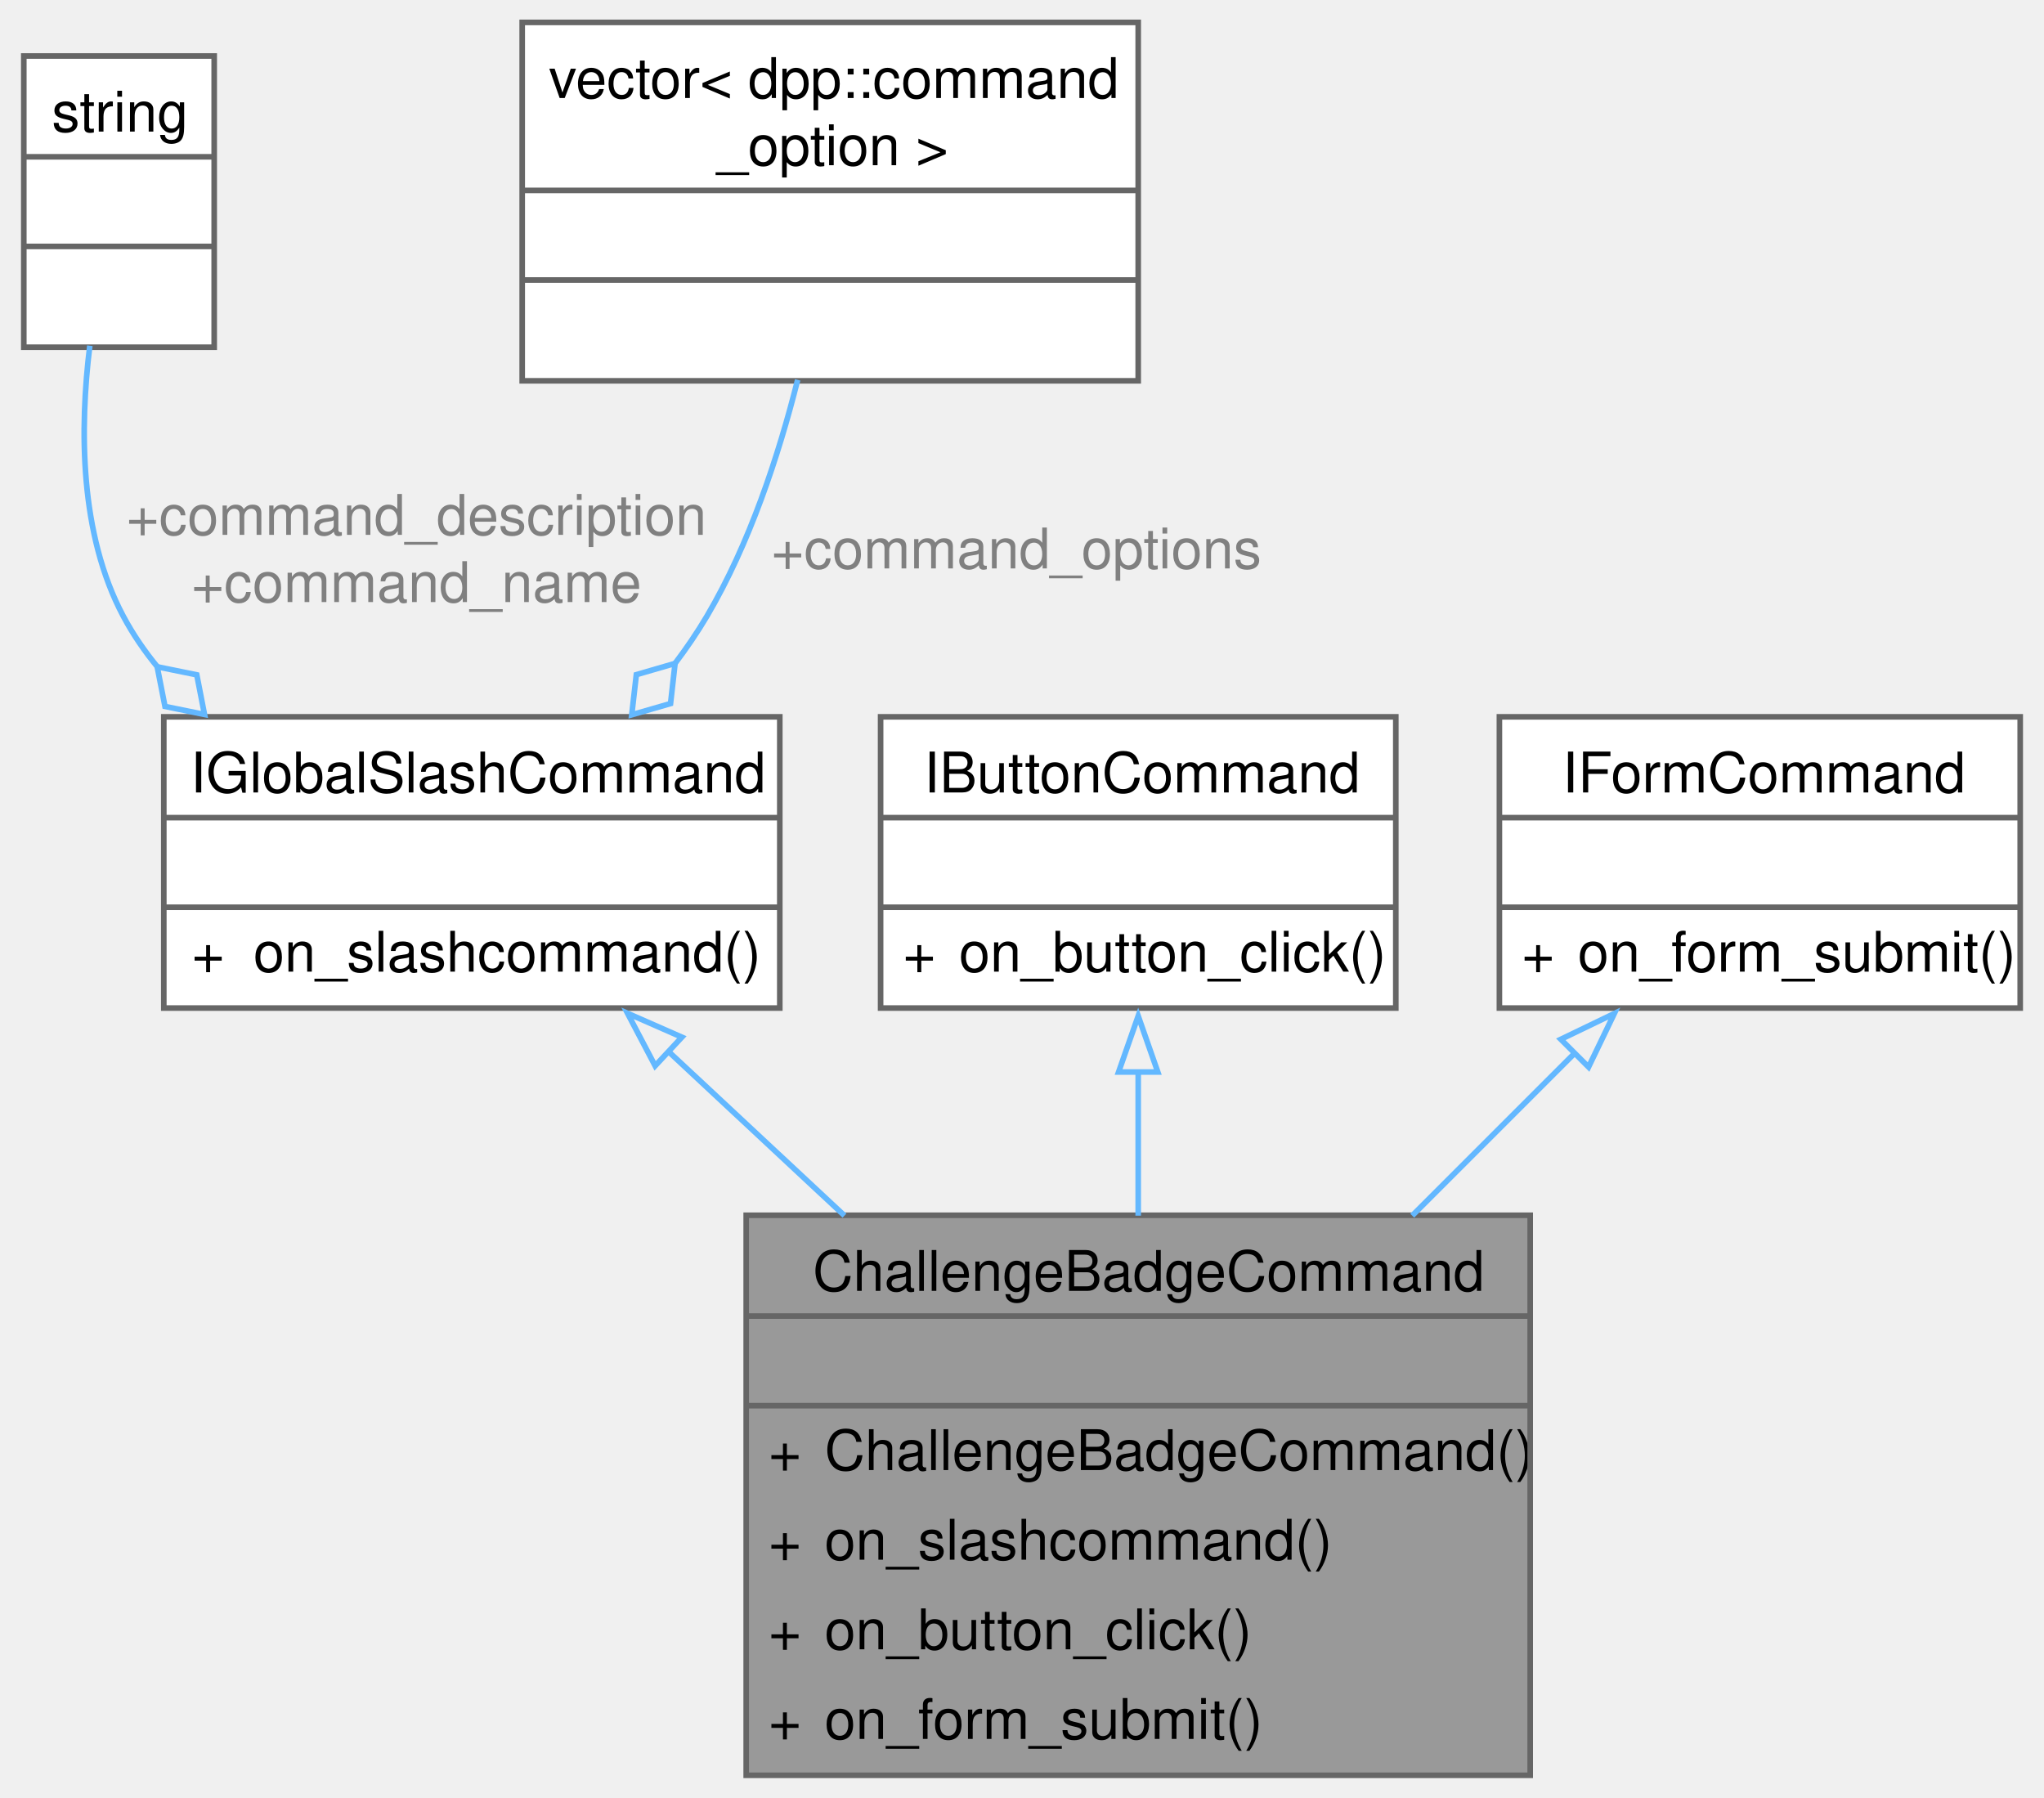
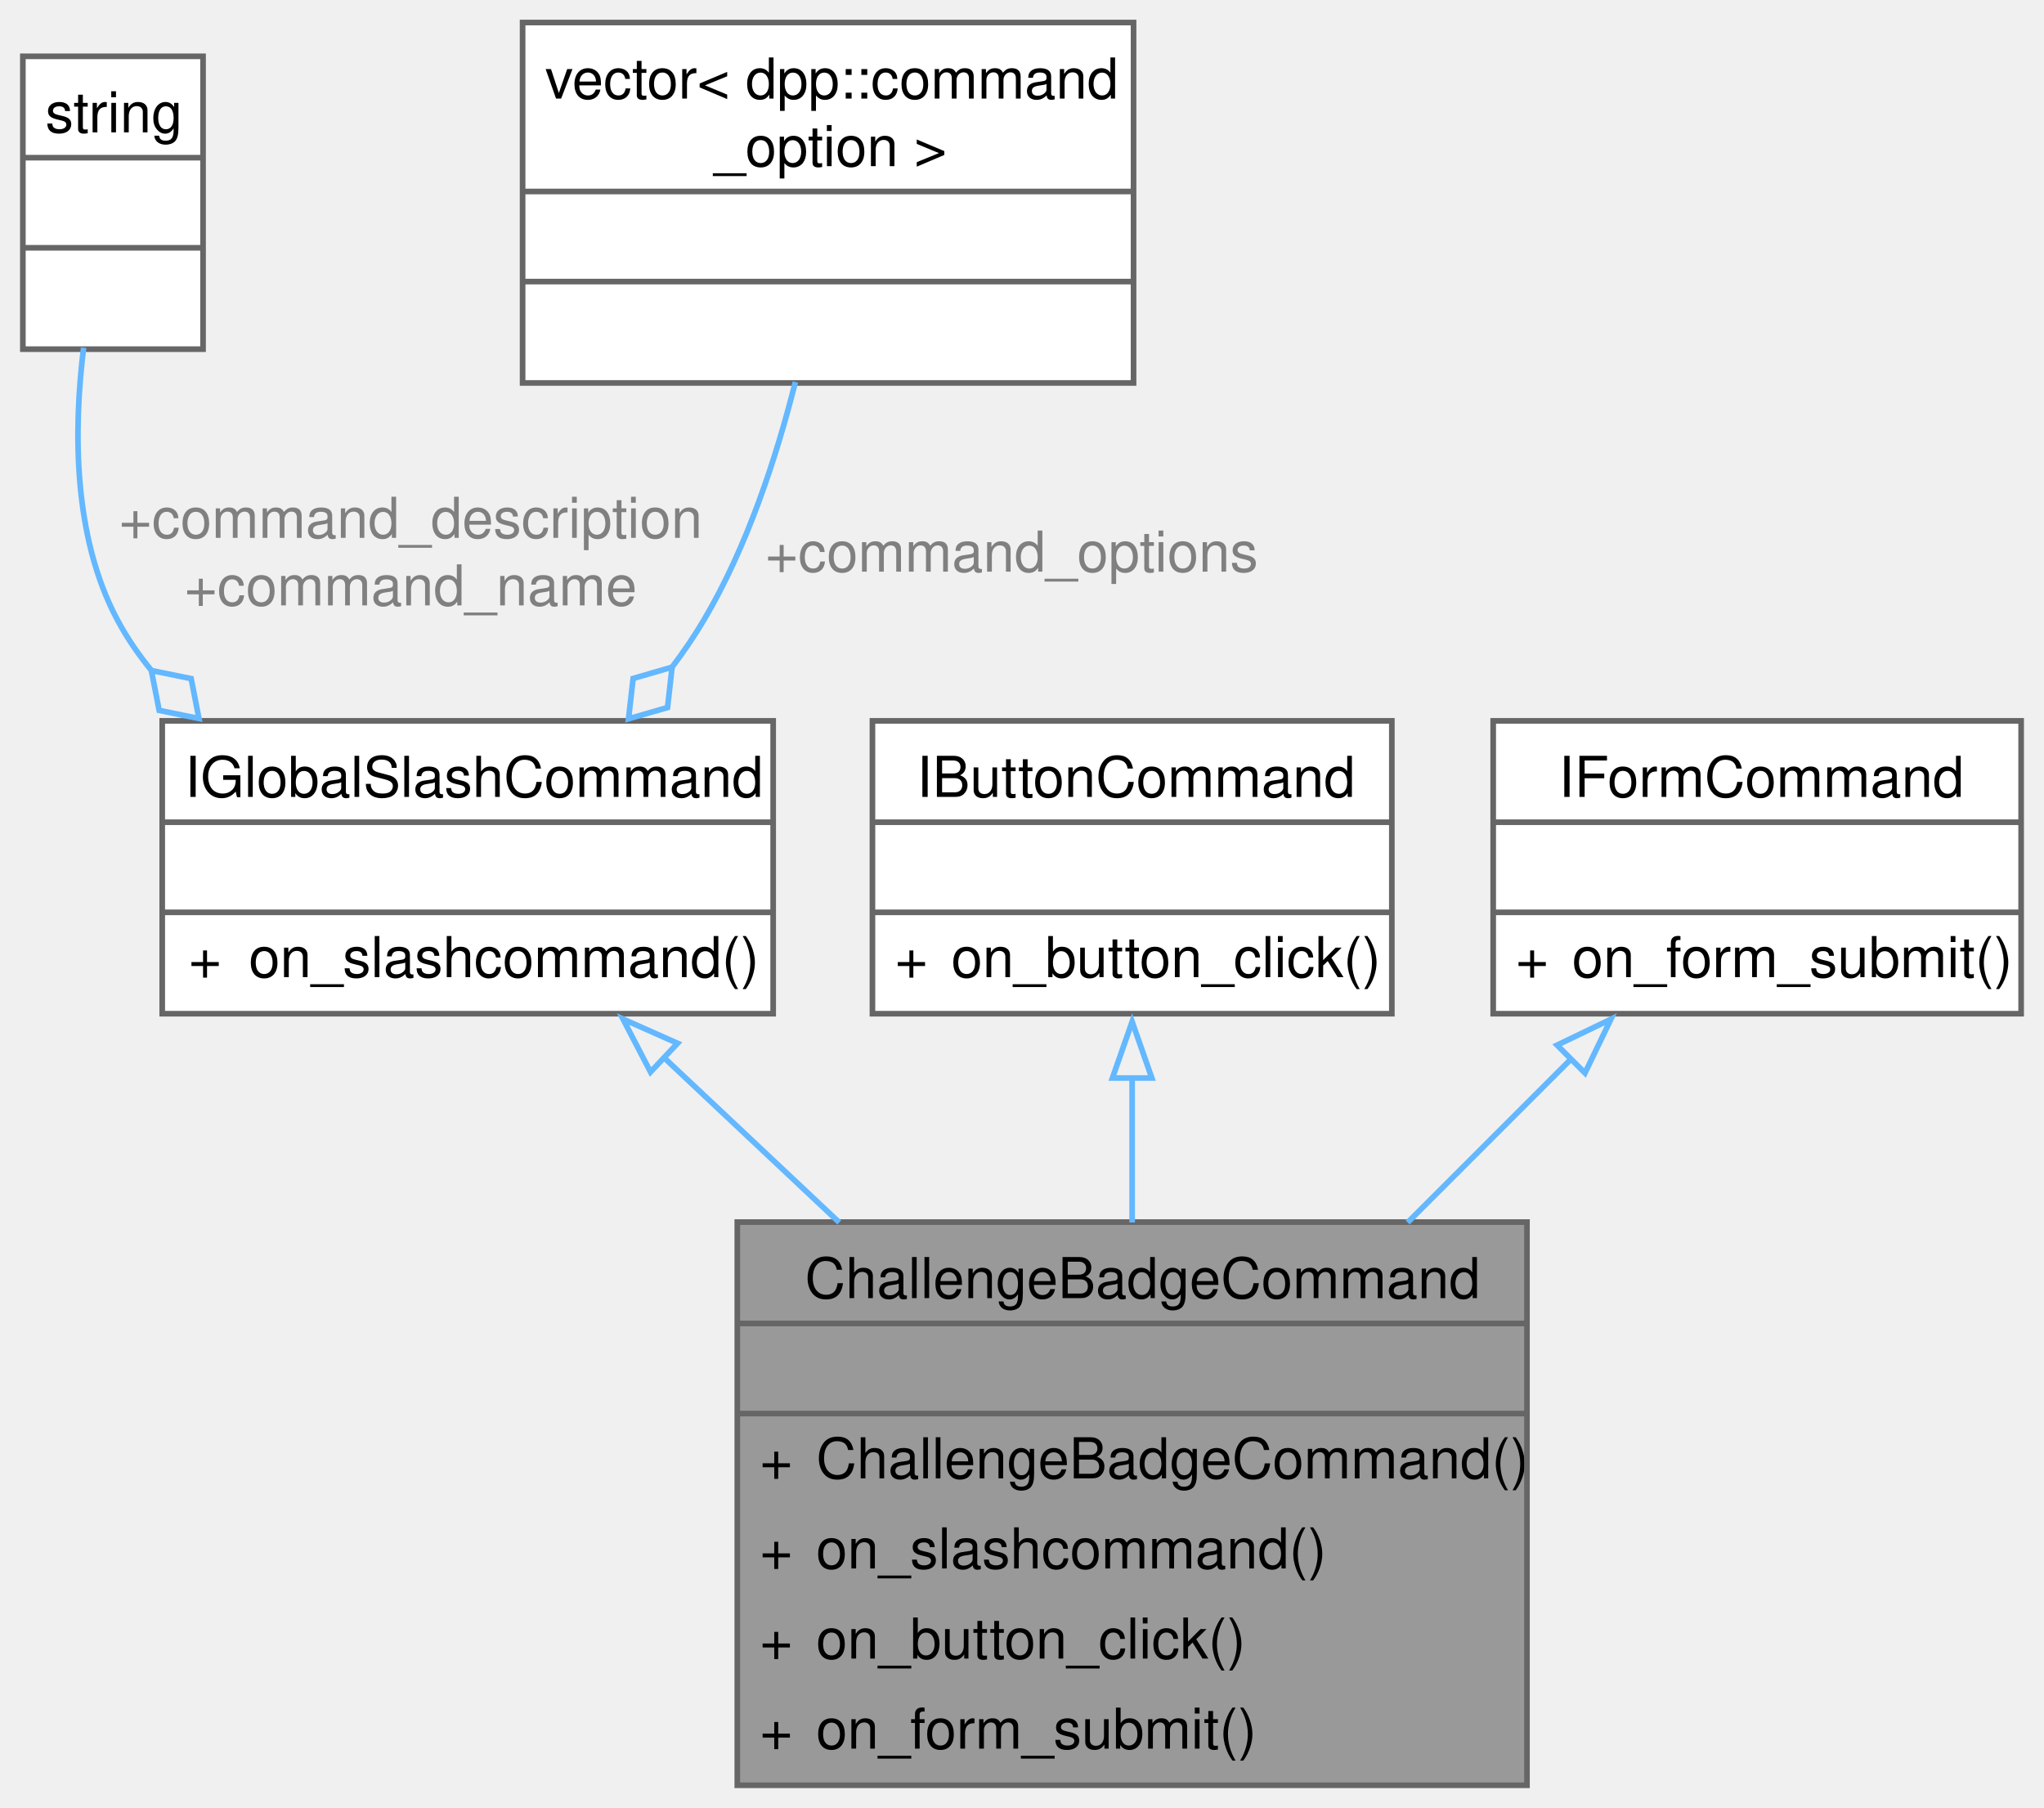
- <svg xmlns="http://www.w3.org/2000/svg" xmlns:xlink="http://www.w3.org/1999/xlink" width="365pt" height="321pt" viewBox="0.00 0.00 364.50 321.00">
+ <svg xmlns="http://www.w3.org/2000/svg" xmlns:xlink="http://www.w3.org/1999/xlink" width="363pt" height="321pt" viewBox="0.00 0.00 362.88 321.00">
  <g id="graph0" class="graph" transform="scale(1 1) rotate(0) translate(4 317)">
    <g id="Node000001" class="node">
      <g id="a_Node000001">
        <a xlink:title=" ">
-           <polygon fill="#999999" stroke="none" points="269,-100 129,-100 129,0 269,0 269,-100" />
-           <text text-anchor="start" x="140.88" y="-86.5" font-family="Helvetica,sans-Serif" font-size="10.00">ChallengeBadgeCommand</text>
-           <text text-anchor="start" x="197.5" y="-70.5" font-family="Helvetica,sans-Serif" font-size="10.00"> </text>
-           <text text-anchor="start" x="133" y="-54.5" font-family="Helvetica,sans-Serif" font-size="10.00">+</text>
-           <text text-anchor="start" x="143" y="-54.5" font-family="Helvetica,sans-Serif" font-size="10.00">ChallengeBadgeCommand()</text>
-           <text text-anchor="start" x="133" y="-38.5" font-family="Helvetica,sans-Serif" font-size="10.00">+</text>
-           <text text-anchor="start" x="143" y="-38.5" font-family="Helvetica,sans-Serif" font-size="10.00">on_slashcommand()</text>
-           <text text-anchor="start" x="133" y="-22.5" font-family="Helvetica,sans-Serif" font-size="10.00">+</text>
-           <text text-anchor="start" x="143" y="-22.5" font-family="Helvetica,sans-Serif" font-size="10.00">on_button_click()</text>
-           <text text-anchor="start" x="133" y="-6.5" font-family="Helvetica,sans-Serif" font-size="10.00">+</text>
-           <text text-anchor="start" x="143" y="-6.5" font-family="Helvetica,sans-Serif" font-size="10.00">on_form_submit()</text>
-           <polygon fill="#666666" stroke="#666666" points="129,-82 129,-82 269,-82 269,-82 129,-82" />
-           <polygon fill="#666666" stroke="#666666" points="129,-66 129,-66 269,-66 269,-66 129,-66" />
-           <polygon fill="none" stroke="#666666" points="129,0 129,-100 269,-100 269,0 129,0" />
+           <polygon fill="#999999" stroke="none" points="267.12,-100 126.88,-100 126.88,0 267.12,0 267.12,-100" />
+           <text text-anchor="start" x="138.88" y="-86.5" font-family="Helvetica,sans-Serif" font-size="10.00">ChallengeBadgeCommand</text>
+           <text text-anchor="start" x="195.5" y="-70.5" font-family="Helvetica,sans-Serif" font-size="10.00"> </text>
+           <text text-anchor="start" x="130.88" y="-54.5" font-family="Helvetica,sans-Serif" font-size="10.00">+</text>
+           <text text-anchor="start" x="140.88" y="-54.5" font-family="Helvetica,sans-Serif" font-size="10.00">ChallengeBadgeCommand()</text>
+           <text text-anchor="start" x="130.88" y="-38.5" font-family="Helvetica,sans-Serif" font-size="10.00">+</text>
+           <text text-anchor="start" x="140.88" y="-38.5" font-family="Helvetica,sans-Serif" font-size="10.00">on_slashcommand()</text>
+           <text text-anchor="start" x="130.88" y="-22.5" font-family="Helvetica,sans-Serif" font-size="10.00">+</text>
+           <text text-anchor="start" x="140.88" y="-22.5" font-family="Helvetica,sans-Serif" font-size="10.00">on_button_click()</text>
+           <text text-anchor="start" x="130.88" y="-6.5" font-family="Helvetica,sans-Serif" font-size="10.00">+</text>
+           <text text-anchor="start" x="140.88" y="-6.5" font-family="Helvetica,sans-Serif" font-size="10.00">on_form_submit()</text>
+           <polygon fill="#666666" stroke="#666666" points="126.88,-82 126.88,-82 267.12,-82 267.12,-82 126.88,-82" />
+           <polygon fill="#666666" stroke="#666666" points="126.88,-66 126.88,-66 267.12,-66 267.12,-66 126.88,-66" />
+           <polygon fill="none" stroke="#666666" points="126.88,0 126.88,-100 267.12,-100 267.12,0 126.88,0" />
        </a>
      </g>
    </g>
    <g id="Node000002" class="node">
      <g id="a_Node000002">
        <a xlink:href="classIGlobalSlashCommand.html" target="_top" xlink:title=" ">
-           <polygon fill="white" stroke="none" points="135,-189 25,-189 25,-137 135,-137 135,-189" />
-           <text text-anchor="start" x="29.75" y="-175.5" font-family="Helvetica,sans-Serif" font-size="10.00">IGlobalSlashCommand</text>
-           <text text-anchor="start" x="78.5" y="-159.5" font-family="Helvetica,sans-Serif" font-size="10.00"> </text>
-           <text text-anchor="start" x="30" y="-143.5" font-family="Helvetica,sans-Serif" font-size="10.00">+</text>
-           <text text-anchor="start" x="41" y="-143.5" font-family="Helvetica,sans-Serif" font-size="10.00">on_slashcommand()</text>
-           <polygon fill="#666666" stroke="#666666" points="25,-171 25,-171 135,-171 135,-171 25,-171" />
-           <polygon fill="#666666" stroke="#666666" points="25,-155 25,-155 135,-155 135,-155 25,-155" />
-           <polygon fill="none" stroke="#666666" points="25,-137 25,-189 135,-189 135,-137 25,-137" />
+           <polygon fill="white" stroke="none" points="133.25,-189 24.75,-189 24.75,-137 133.25,-137 133.25,-189" />
+           <text text-anchor="start" x="28.75" y="-175.5" font-family="Helvetica,sans-Serif" font-size="10.00">IGlobalSlashCommand</text>
+           <text text-anchor="start" x="77.5" y="-159.5" font-family="Helvetica,sans-Serif" font-size="10.00"> </text>
+           <text text-anchor="start" x="29.44" y="-143.5" font-family="Helvetica,sans-Serif" font-size="10.00">+</text>
+           <text text-anchor="start" x="40.12" y="-143.5" font-family="Helvetica,sans-Serif" font-size="10.00">on_slashcommand()</text>
+           <polygon fill="#666666" stroke="#666666" points="24.75,-171 24.75,-171 133.25,-171 133.25,-171 24.75,-171" />
+           <polygon fill="#666666" stroke="#666666" points="24.75,-155 24.75,-155 133.25,-155 133.25,-155 24.75,-155" />
+           <polygon fill="none" stroke="#666666" points="24.75,-137 24.75,-189 133.25,-189 133.25,-137 24.75,-137" />
        </a>
      </g>
    </g>
    <g id="edge1_Node000001_Node000002" class="edge">
      <g id="a_edge1_Node000001_Node000002">
        <a xlink:title=" ">
-           <path fill="none" stroke="#63b8ff" d="M115.07,-129.29C124.94,-120.08 135.9,-109.86 146.55,-99.93" />
-           <polygon fill="none" stroke="#63b8ff" points="112.74,-126.68 107.81,-136.06 117.51,-131.8 112.74,-126.68" />
+           <path fill="none" stroke="#63b8ff" d="M113.77,-129.29C123.56,-120.08 134.43,-109.86 144.99,-99.93" />
+           <polygon fill="none" stroke="#63b8ff" points="111.47,-126.65 106.58,-136.05 116.27,-131.75 111.47,-126.65" />
        </a>
      </g>
    </g>
    <g id="Node000003" class="node">
      <g id="a_Node000003">
        <a xlink:title=" ">
-           <polygon fill="white" stroke="none" points="34,-307 0,-307 0,-255 34,-255 34,-307" />
-           <text text-anchor="start" x="5" y="-293.5" font-family="Helvetica,sans-Serif" font-size="10.00">string</text>
-           <text text-anchor="start" x="15.5" y="-277.5" font-family="Helvetica,sans-Serif" font-size="10.00"> </text>
-           <text text-anchor="start" x="15.5" y="-261.5" font-family="Helvetica,sans-Serif" font-size="10.00"> </text>
-           <polygon fill="#666666" stroke="#666666" points="0,-289 0,-289 34,-289 34,-289 0,-289" />
-           <polygon fill="#666666" stroke="#666666" points="0,-273 0,-273 34,-273 34,-273 0,-273" />
-           <polygon fill="none" stroke="#666666" points="0,-255 0,-307 34,-307 34,-255 0,-255" />
+           <polygon fill="white" stroke="none" points="32,-307 0,-307 0,-255 32,-255 32,-307" />
+           <text text-anchor="start" x="4" y="-293.5" font-family="Helvetica,sans-Serif" font-size="10.00">string</text>
+           <text text-anchor="start" x="14.5" y="-277.5" font-family="Helvetica,sans-Serif" font-size="10.00"> </text>
+           <text text-anchor="start" x="14.5" y="-261.5" font-family="Helvetica,sans-Serif" font-size="10.00"> </text>
+           <polygon fill="#666666" stroke="#666666" points="0,-289 0,-289 32,-289 32,-289 0,-289" />
+           <polygon fill="#666666" stroke="#666666" points="0,-273 0,-273 32,-273 32,-273 0,-273" />
+           <polygon fill="none" stroke="#666666" points="0,-255 0,-307 32,-307 32,-255 0,-255" />
        </a>
      </g>
    </g>
    <g id="edge2_Node000002_Node000003" class="edge">
      <g id="a_edge2_Node000002_Node000003">
        <a xlink:title=" ">
-           <path fill="none" stroke="#63b8ff" d="M11.79,-255.27C9.95,-240.43 9.96,-221.66 17.75,-207 19.48,-203.74 21.59,-200.67 23.96,-197.8" />
-           <polygon fill="none" stroke="#63b8ff" points="23.82,-197.94 25.21,-190.86 32.27,-189.42 30.89,-196.5 23.82,-197.94" />
+           <path fill="none" stroke="#63b8ff" d="M10.79,-255.27C8.95,-240.43 8.96,-221.66 16.75,-207 18.48,-203.74 20.59,-200.67 22.96,-197.8" />
+           <polygon fill="none" stroke="#63b8ff" points="22.82,-197.94 24.21,-190.86 31.27,-189.42 29.89,-196.5 22.82,-197.94" />
        </a>
      </g>
-       <text text-anchor="middle" x="70.12" y="-221.5" font-family="Helvetica,sans-Serif" font-size="10.00" fill="grey"> +command_description</text>
-       <text text-anchor="middle" x="70.12" y="-209.5" font-family="Helvetica,sans-Serif" font-size="10.00" fill="grey">+command_name</text>
+       <text text-anchor="middle" x="68.88" y="-221.5" font-family="Helvetica,sans-Serif" font-size="10.00" fill="grey"> +command_description</text>
+       <text text-anchor="middle" x="68.88" y="-209.5" font-family="Helvetica,sans-Serif" font-size="10.00" fill="grey">+command_name</text>
    </g>
    <g id="Node000004" class="node">
      <g id="a_Node000004">
        <a xlink:title=" ">
-           <polygon fill="white" stroke="none" points="199,-313 89,-313 89,-249 199,-249 199,-313" />
-           <text text-anchor="start" x="93.75" y="-299.5" font-family="Helvetica,sans-Serif" font-size="10.00">vector&lt; dpp::command</text>
-           <text text-anchor="start" x="123.75" y="-287.5" font-family="Helvetica,sans-Serif" font-size="10.00">_option &gt;</text>
-           <text text-anchor="start" x="142.5" y="-271.5" font-family="Helvetica,sans-Serif" font-size="10.00"> </text>
-           <text text-anchor="start" x="142.5" y="-255.5" font-family="Helvetica,sans-Serif" font-size="10.00"> </text>
-           <polygon fill="#666666" stroke="#666666" points="89,-283 89,-283 199,-283 199,-283 89,-283" />
-           <polygon fill="#666666" stroke="#666666" points="89,-267 89,-267 199,-267 199,-267 89,-267" />
-           <polygon fill="none" stroke="#666666" points="89,-249 89,-313 199,-313 199,-249 89,-249" />
+           <polygon fill="white" stroke="none" points="197.25,-313 88.75,-313 88.75,-249 197.25,-249 197.25,-313" />
+           <text text-anchor="start" x="92.75" y="-299.5" font-family="Helvetica,sans-Serif" font-size="10.00">vector&lt; dpp::command</text>
+           <text text-anchor="start" x="122.75" y="-287.5" font-family="Helvetica,sans-Serif" font-size="10.00">_option &gt;</text>
+           <text text-anchor="start" x="141.5" y="-271.5" font-family="Helvetica,sans-Serif" font-size="10.00"> </text>
+           <text text-anchor="start" x="141.5" y="-255.5" font-family="Helvetica,sans-Serif" font-size="10.00"> </text>
+           <polygon fill="#666666" stroke="#666666" points="88.75,-283 88.75,-283 197.25,-283 197.25,-283 88.75,-283" />
+           <polygon fill="#666666" stroke="#666666" points="88.75,-267 88.75,-267 197.25,-267 197.25,-267 88.75,-267" />
+           <polygon fill="none" stroke="#666666" points="88.75,-249 88.75,-313 197.25,-313 197.25,-249 88.75,-249" />
        </a>
      </g>
    </g>
    <g id="edge3_Node000002_Node000004" class="edge">
      <g id="a_edge3_Node000002_Node000004">
        <a xlink:title=" ">
-           <path fill="none" stroke="#63b8ff" d="M138.19,-249.17C134.78,-235.61 129.6,-219.88 122,-207 120.27,-204.07 118.3,-201.18 116.18,-198.39" />
-           <polygon fill="none" stroke="#63b8ff" points="116.3,-198.54 109.38,-196.53 108.56,-189.37 115.49,-191.37 116.3,-198.54" />
+           <path fill="none" stroke="#63b8ff" d="M137.19,-249.17C133.78,-235.61 128.6,-219.88 121,-207 119.27,-204.07 117.3,-201.18 115.18,-198.39" />
+           <polygon fill="none" stroke="#63b8ff" points="115.3,-198.54 108.38,-196.53 107.56,-189.37 114.49,-191.37 115.3,-198.54" />
        </a>
      </g>
-       <text text-anchor="middle" x="177.25" y="-215.5" font-family="Helvetica,sans-Serif" font-size="10.00" fill="grey"> +command_options</text>
+       <text text-anchor="middle" x="175.61" y="-215.5" font-family="Helvetica,sans-Serif" font-size="10.00" fill="grey"> +command_options</text>
    </g>
    <g id="Node000005" class="node">
      <g id="a_Node000005">
        <a xlink:href="classIButtonCommand.html" target="_top" xlink:title=" ">
-           <polygon fill="white" stroke="none" points="245,-189 153,-189 153,-137 245,-137 245,-189" />
-           <text text-anchor="start" x="160.75" y="-175.5" font-family="Helvetica,sans-Serif" font-size="10.00">IButtonCommand</text>
-           <text text-anchor="start" x="197.5" y="-159.5" font-family="Helvetica,sans-Serif" font-size="10.00"> </text>
-           <text text-anchor="start" x="157" y="-143.5" font-family="Helvetica,sans-Serif" font-size="10.00">+</text>
-           <text text-anchor="start" x="167" y="-143.5" font-family="Helvetica,sans-Serif" font-size="10.00">on_button_click()</text>
-           <polygon fill="#666666" stroke="#666666" points="153,-171 153,-171 245,-171 245,-171 153,-171" />
-           <polygon fill="#666666" stroke="#666666" points="153,-155 153,-155 245,-155 245,-155 153,-155" />
-           <polygon fill="none" stroke="#666666" points="153,-137 153,-189 245,-189 245,-137 153,-137" />
+           <polygon fill="white" stroke="none" points="243.12,-189 150.88,-189 150.88,-137 243.12,-137 243.12,-189" />
+           <text text-anchor="start" x="158.75" y="-175.5" font-family="Helvetica,sans-Serif" font-size="10.00">IButtonCommand</text>
+           <text text-anchor="start" x="195.5" y="-159.5" font-family="Helvetica,sans-Serif" font-size="10.00"> </text>
+           <text text-anchor="start" x="154.88" y="-143.5" font-family="Helvetica,sans-Serif" font-size="10.00">+</text>
+           <text text-anchor="start" x="164.88" y="-143.5" font-family="Helvetica,sans-Serif" font-size="10.00">on_button_click()</text>
+           <polygon fill="#666666" stroke="#666666" points="150.88,-171 150.88,-171 243.12,-171 243.12,-171 150.88,-171" />
+           <polygon fill="#666666" stroke="#666666" points="150.88,-155 150.88,-155 243.12,-155 243.12,-155 150.88,-155" />
+           <polygon fill="none" stroke="#666666" points="150.88,-137 150.88,-189 243.12,-189 243.12,-137 150.88,-137" />
        </a>
      </g>
    </g>
    <g id="edge4_Node000001_Node000005" class="edge">
      <g id="a_edge4_Node000001_Node000005">
        <a xlink:title=" ">
-           <path fill="none" stroke="#63b8ff" d="M199,-125.61C199,-117.4 199,-108.56 199,-99.93" />
-           <polygon fill="none" stroke="#63b8ff" points="195.5,-125.58 199,-135.58 202.5,-125.58 195.5,-125.58" />
+           <path fill="none" stroke="#63b8ff" d="M197,-125.61C197,-117.4 197,-108.56 197,-99.93" />
+           <polygon fill="none" stroke="#63b8ff" points="193.5,-125.58 197,-135.58 200.5,-125.58 193.5,-125.58" />
        </a>
      </g>
    </g>
    <g id="Node000006" class="node">
      <g id="a_Node000006">
        <a xlink:href="classIFormCommand.html" target="_top" xlink:title=" ">
-           <polygon fill="white" stroke="none" points="356.5,-189 263.5,-189 263.5,-137 356.5,-137 356.5,-189" />
-           <text text-anchor="start" x="274.75" y="-175.5" font-family="Helvetica,sans-Serif" font-size="10.00">IFormCommand</text>
-           <text text-anchor="start" x="308.5" y="-159.5" font-family="Helvetica,sans-Serif" font-size="10.00"> </text>
-           <text text-anchor="start" x="267.5" y="-143.5" font-family="Helvetica,sans-Serif" font-size="10.00">+</text>
-           <text text-anchor="start" x="277.5" y="-143.5" font-family="Helvetica,sans-Serif" font-size="10.00">on_form_submit()</text>
-           <polygon fill="#666666" stroke="#666666" points="263.5,-171 263.5,-171 356.5,-171 356.5,-171 263.5,-171" />
-           <polygon fill="#666666" stroke="#666666" points="263.5,-155 263.5,-155 356.5,-155 356.5,-155 263.5,-155" />
-           <polygon fill="none" stroke="#666666" points="263.5,-137 263.5,-189 356.5,-189 356.5,-137 263.5,-137" />
+           <polygon fill="white" stroke="none" points="354.88,-189 261.12,-189 261.12,-137 354.88,-137 354.88,-189" />
+           <text text-anchor="start" x="272.75" y="-175.5" font-family="Helvetica,sans-Serif" font-size="10.00">IFormCommand</text>
+           <text text-anchor="start" x="306.5" y="-159.5" font-family="Helvetica,sans-Serif" font-size="10.00"> </text>
+           <text text-anchor="start" x="265.12" y="-143.5" font-family="Helvetica,sans-Serif" font-size="10.00">+</text>
+           <text text-anchor="start" x="275.12" y="-143.5" font-family="Helvetica,sans-Serif" font-size="10.00">on_form_submit()</text>
+           <polygon fill="#666666" stroke="#666666" points="261.12,-171 261.12,-171 354.88,-171 354.88,-171 261.12,-171" />
+           <polygon fill="#666666" stroke="#666666" points="261.12,-155 261.12,-155 354.88,-155 354.88,-155 261.12,-155" />
+           <polygon fill="none" stroke="#666666" points="261.12,-137 261.12,-189 354.88,-189 354.88,-137 261.12,-137" />
        </a>
      </g>
    </g>
    <g id="edge5_Node000001_Node000006" class="edge">
      <g id="a_edge5_Node000001_Node000006">
        <a xlink:title=" ">
-           <path fill="none" stroke="#63b8ff" d="M277.01,-129.01C267.88,-119.88 257.76,-109.76 247.93,-99.93" />
-           <polygon fill="none" stroke="#63b8ff" points="274.47,-131.42 284.02,-136.02 279.42,-126.47 274.47,-131.42" />
+           <path fill="none" stroke="#63b8ff" d="M275.01,-129.01C265.88,-119.88 255.76,-109.76 245.93,-99.93" />
+           <polygon fill="none" stroke="#63b8ff" points="272.47,-131.42 282.02,-136.02 277.42,-126.47 272.47,-131.42" />
        </a>
      </g>
    </g>
  </g>
</svg>
